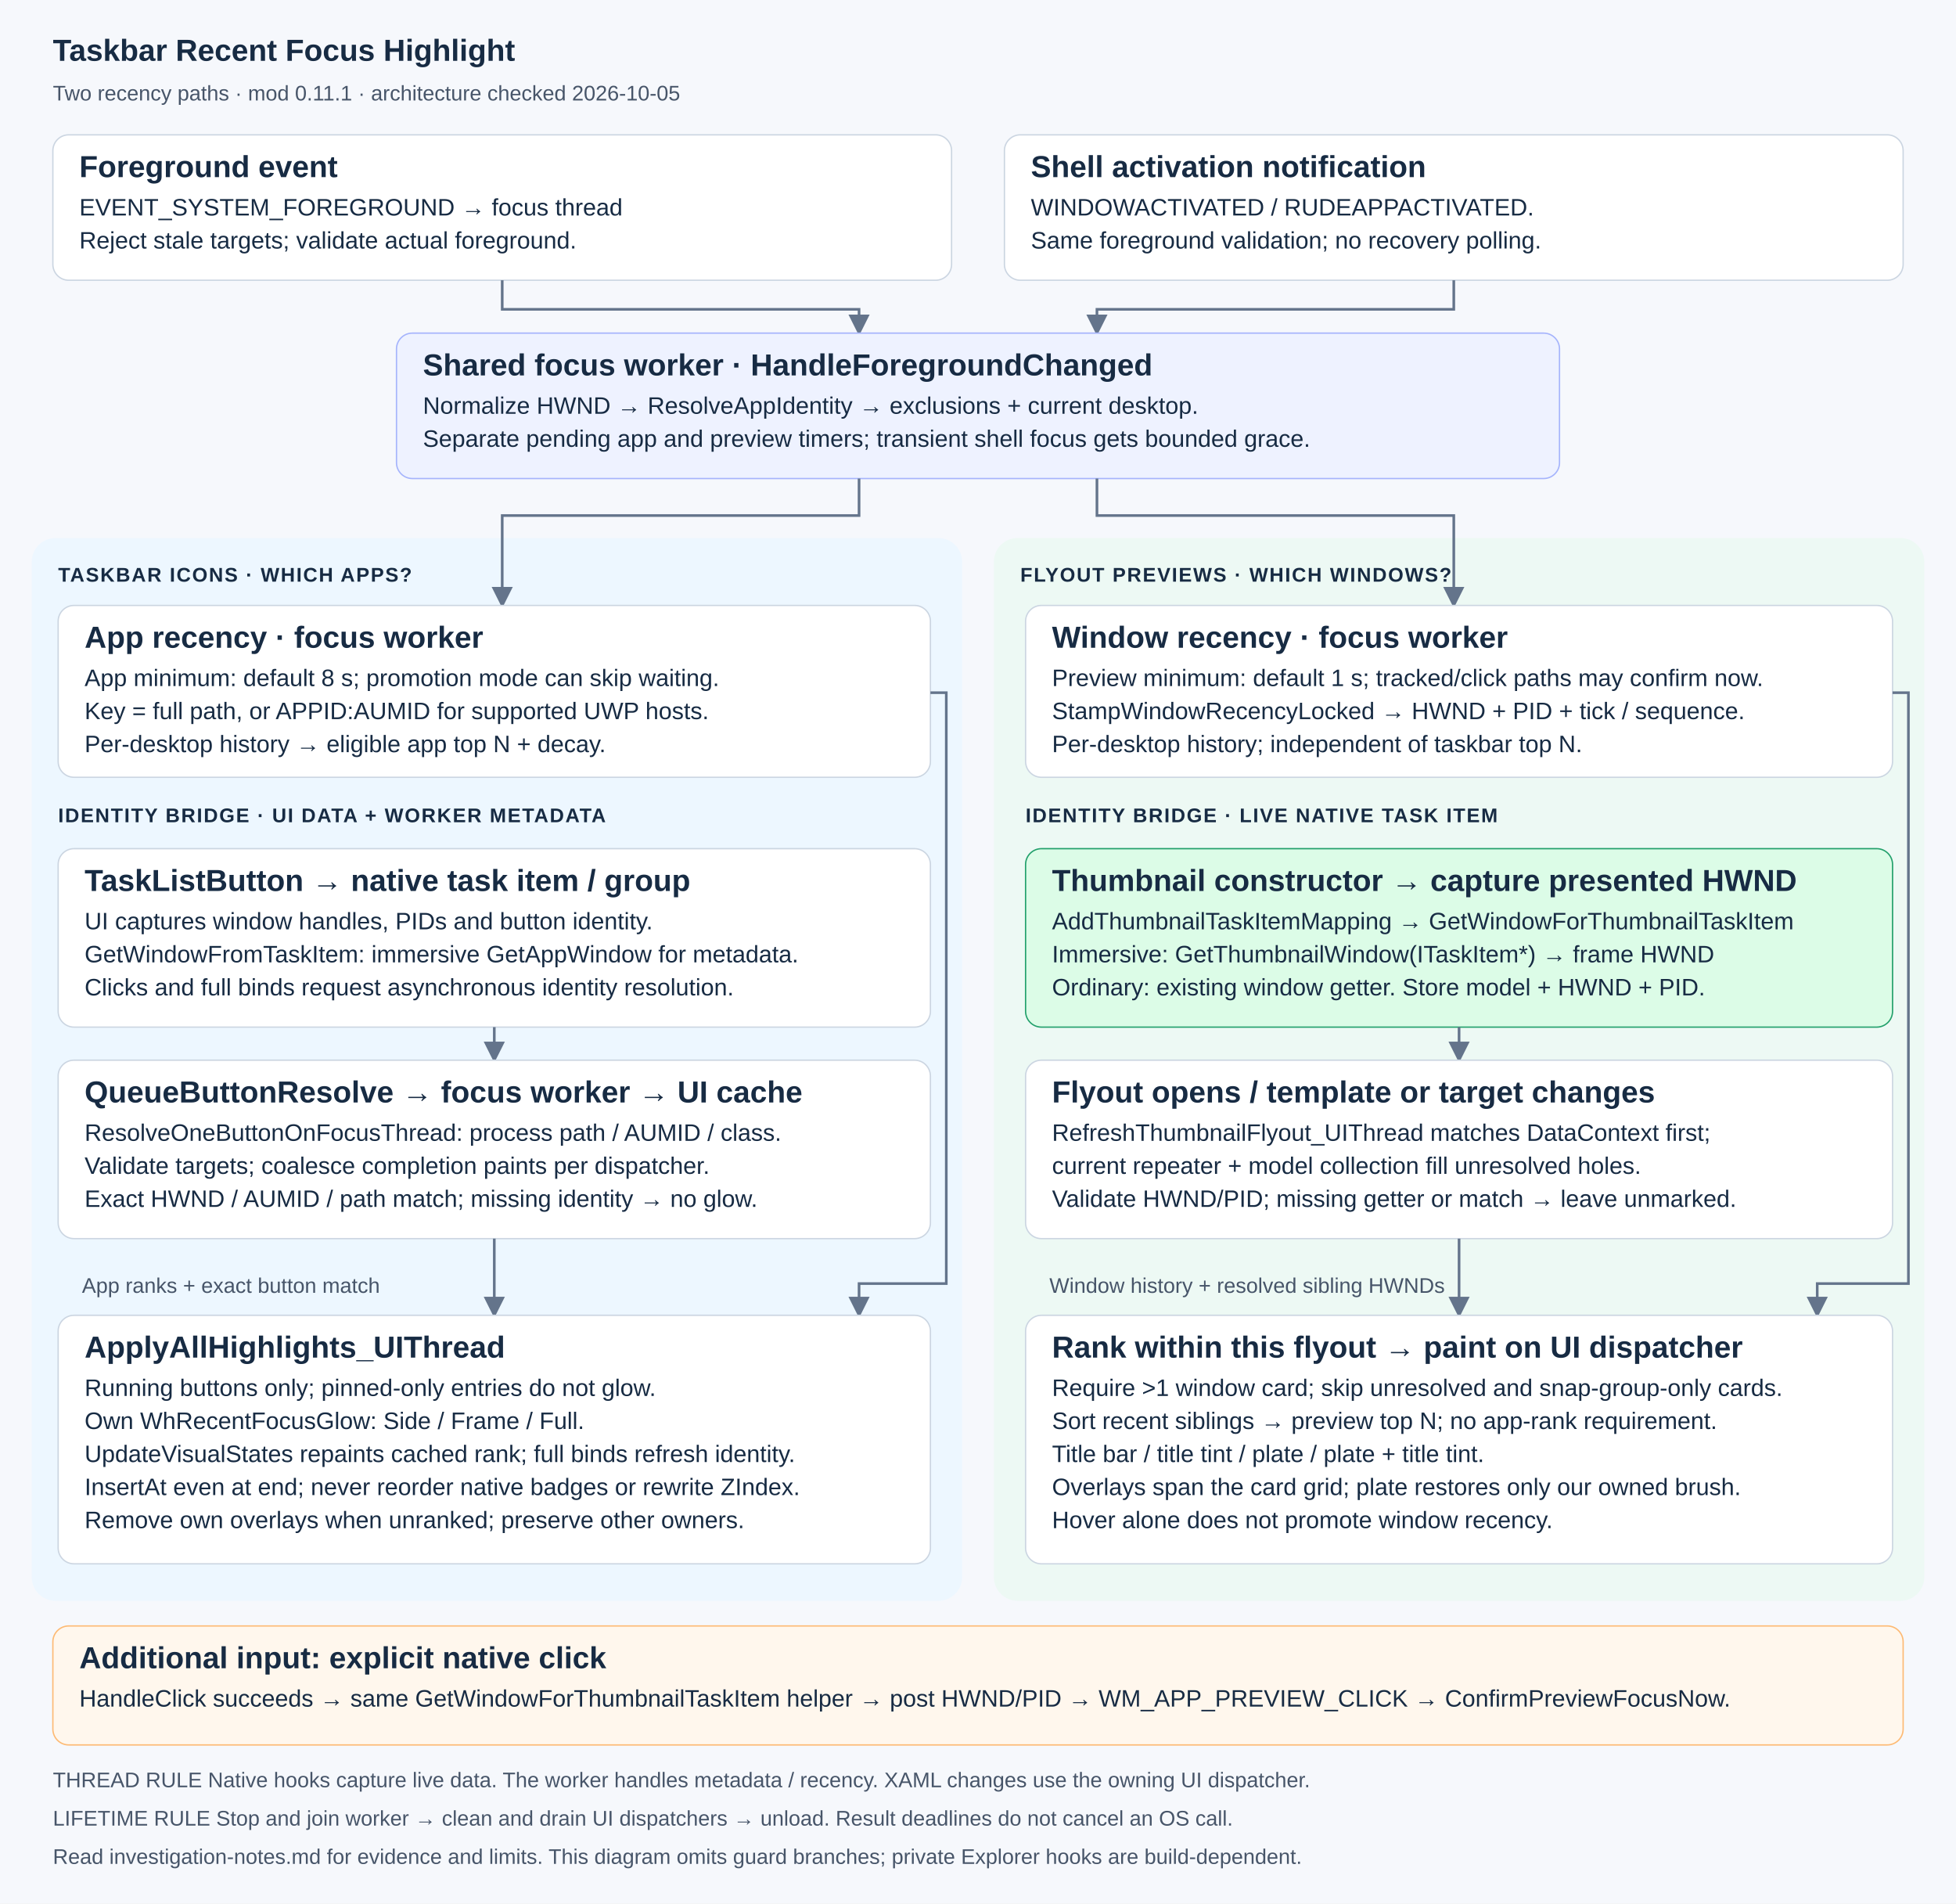
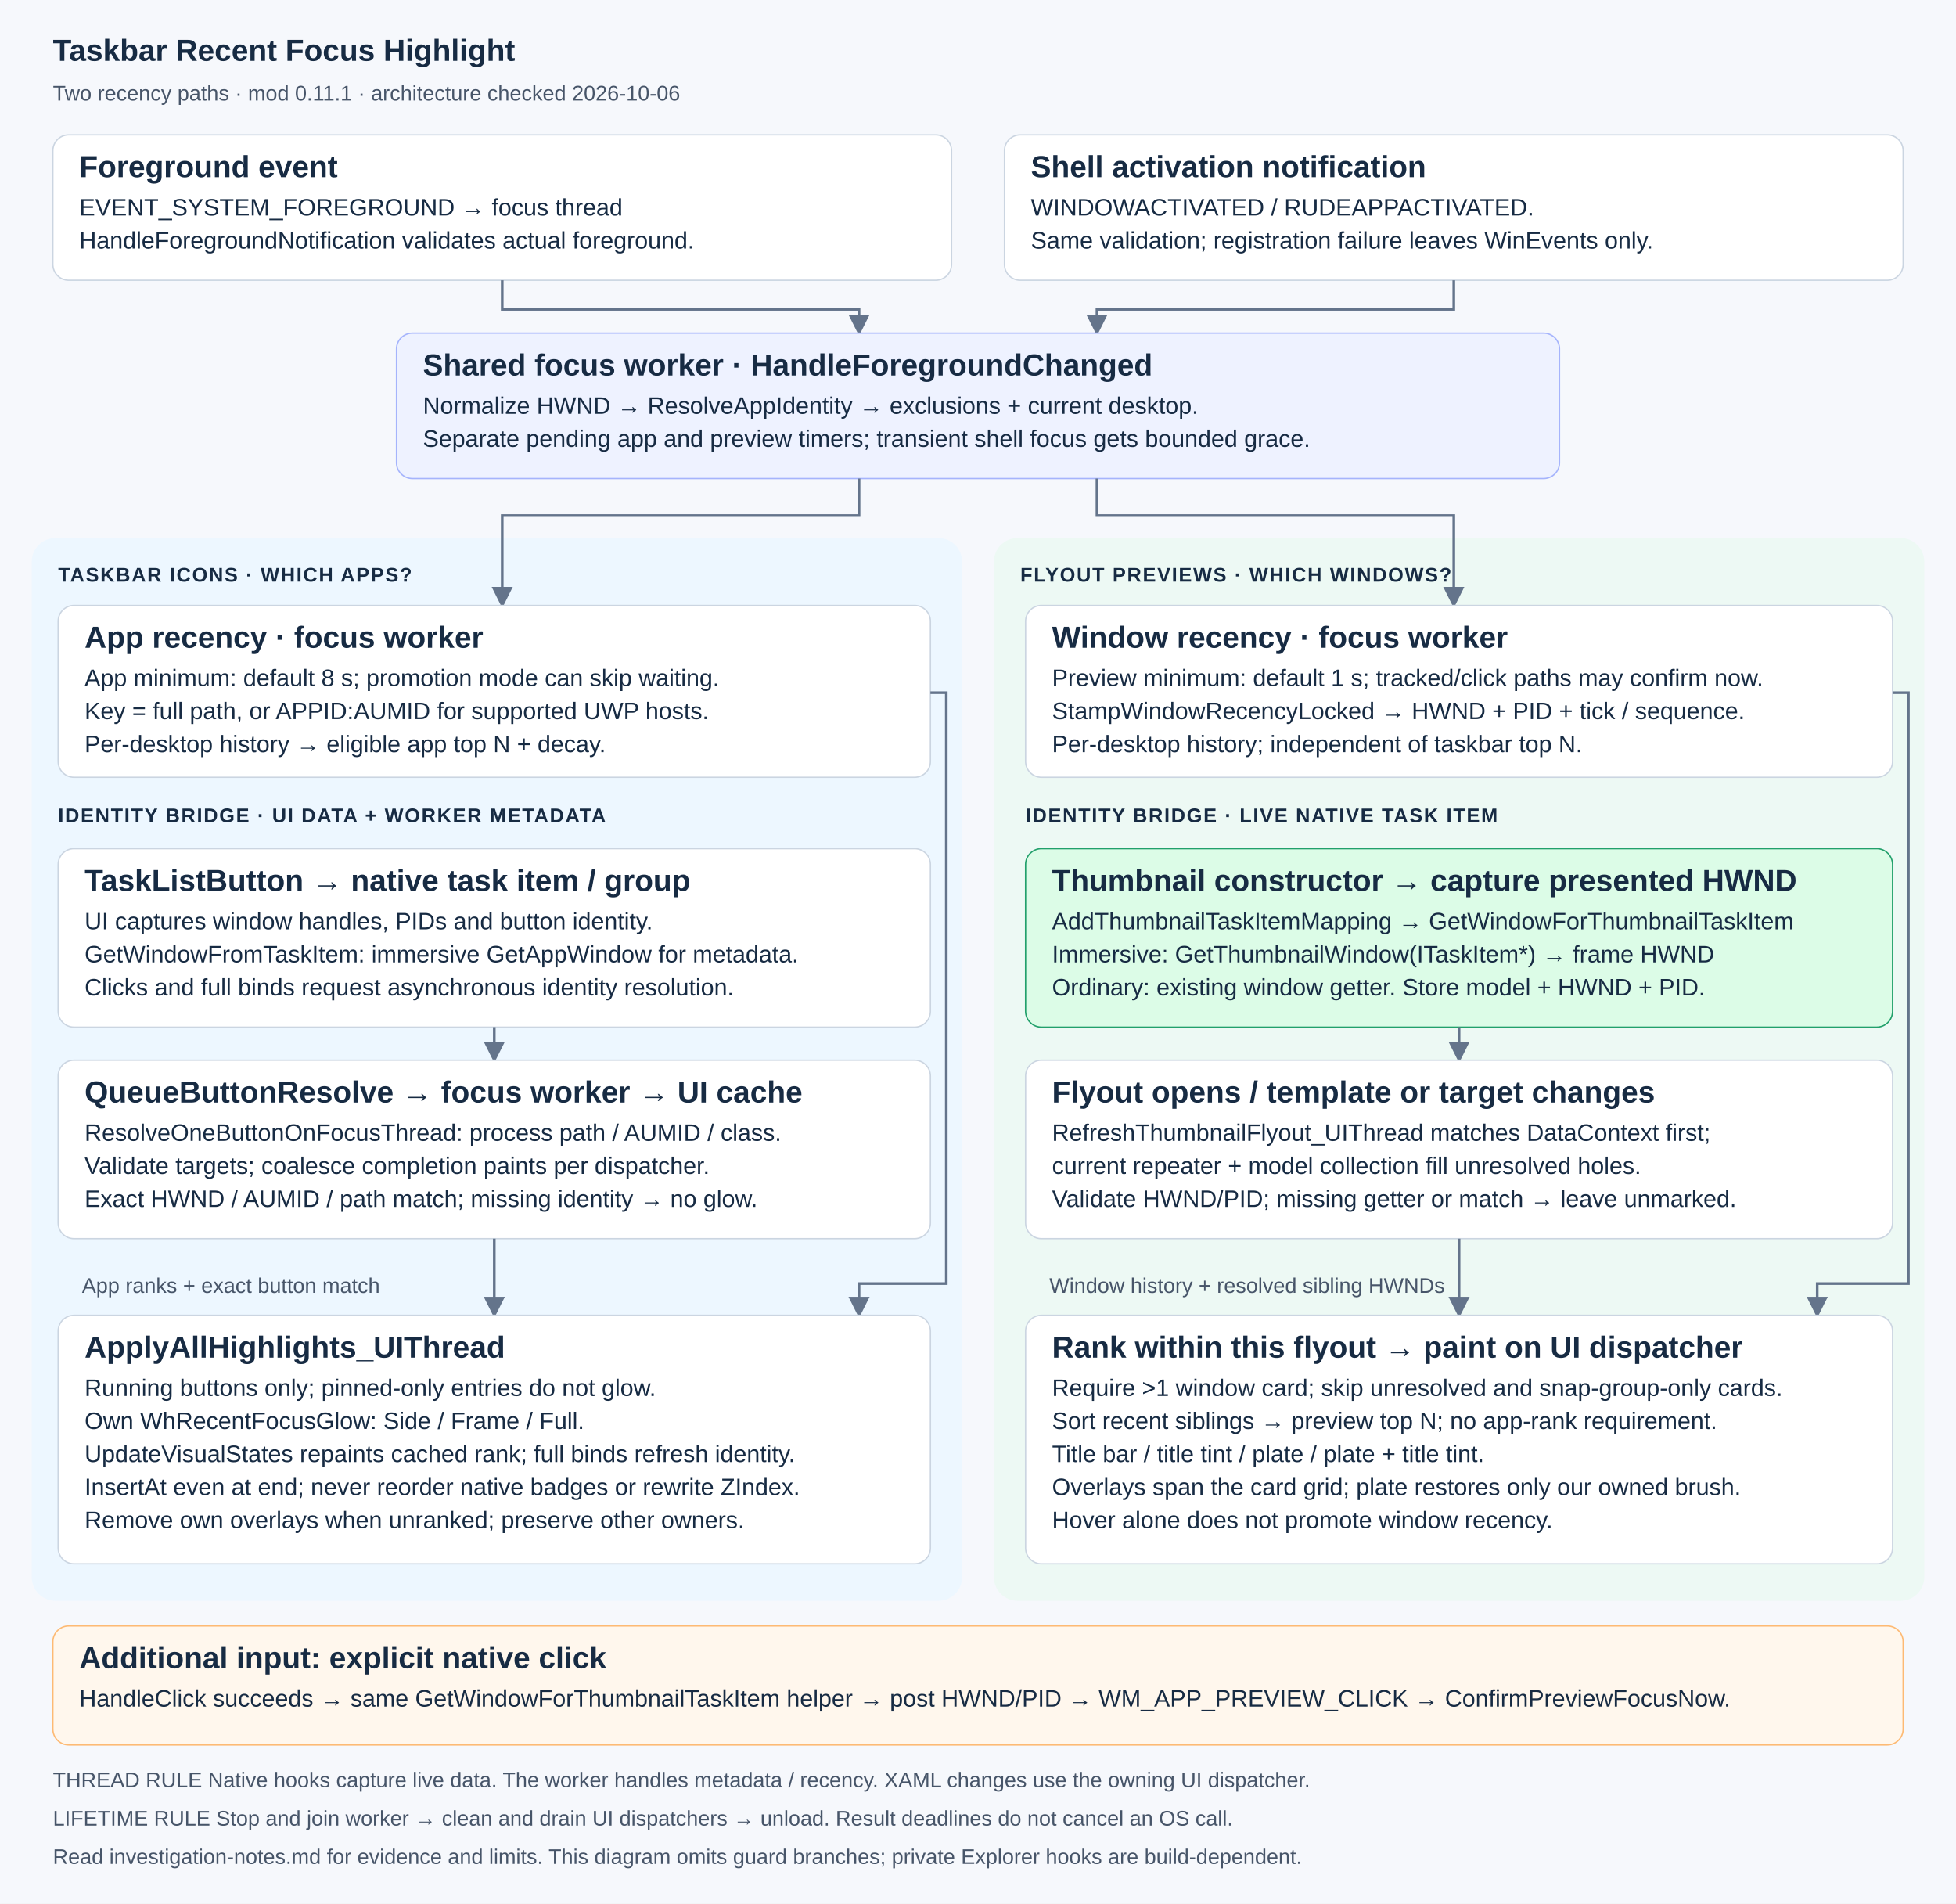
<svg xmlns="http://www.w3.org/2000/svg" width="1480" height="1440" viewBox="0 0 1480 1440" role="img" aria-labelledby="title description">
  <defs>
    <marker id="arrow" markerWidth="8" markerHeight="8" refX="7" refY="4" orient="auto">
      <path d="M0 0L8 4L0 8Z" fill="#64748b" />
    </marker>
  </defs>
  <style>text{font-family:Segoe UI,Arial,sans-serif;fill:#172b43} .heading{font-size:23px;font-weight:700}.body{font-size:18px}.small{font-size:16px;fill:#475569}.tag{font-size:15px;font-weight:700;letter-spacing:1px}.wire{fill:none;stroke:#64748b;stroke-width:2;marker-end:url(#arrow)}</style>
  <rect width="1480" height="1440" fill="#f6f8fc" />
  <text x="40" y="46" class="heading">Taskbar Recent Focus Highlight</text>
-   <text x="40" y="76" class="small">Two recency paths · mod 0.11.1 · architecture checked 2026-10-05</text>
+   <text x="40" y="76" class="small">Two recency paths · mod 0.11.1 · architecture checked 2026-10-06</text>
  <rect x="40" y="102" width="680" height="110" rx="12" fill="#fff" stroke="#cbd5e1" />
  <text x="60" y="134" class="heading">Foreground event</text>
  <text x="60" y="163" class="body">EVENT_SYSTEM_FOREGROUND → focus thread</text>
-   <text x="60" y="188" class="body">Reject stale targets; validate actual foreground.</text>
+   <text x="60" y="188" class="body">HandleForegroundNotification validates actual foreground.</text>
  <rect x="760" y="102" width="680" height="110" rx="12" fill="#fff" stroke="#cbd5e1" />
  <text x="780" y="134" class="heading">Shell activation notification</text>
  <text x="780" y="163" class="body">WINDOWACTIVATED / RUDEAPPACTIVATED.</text>
-   <text x="780" y="188" class="body">Same foreground validation; no recovery polling.</text>
+   <text x="780" y="188" class="body">Same validation; registration failure leaves WinEvents only.</text>
  <path class="wire" d="M380 212 V234 H650 V252" />
  <path class="wire" d="M1100 212 V234 H830 V252" />
  <rect x="300" y="252" width="880" height="110" rx="12" fill="#eef2ff" stroke="#a5b4fc" />
  <text x="320" y="284" class="heading">Shared focus worker · HandleForegroundChanged</text>
  <text x="320" y="313" class="body">Normalize HWND → ResolveAppIdentity → exclusions + current desktop.</text>
  <text x="320" y="338" class="body">Separate pending app and preview timers; transient shell focus gets bounded grace.</text>
  <rect x="24" y="407" width="704" height="804" rx="18" fill="#edf7ff" />
  <rect x="752" y="407" width="704" height="804" rx="18" fill="#edf9f4" />
  <text x="44" y="440" class="tag">TASKBAR ICONS · WHICH APPS?</text>
  <text x="772" y="440" class="tag">FLYOUT PREVIEWS · WHICH WINDOWS?</text>
  <path class="wire" d="M650 362 V390 H380 V458" />
  <path class="wire" d="M830 362 V390 H1100 V458" />
  <rect x="44" y="458" width="660" height="130" rx="12" fill="#fff" stroke="#cbd5e1" />
  <text x="64" y="490" class="heading">App recency · focus worker</text>
  <text x="64" y="519" class="body">App minimum: default 8 s; promotion mode can skip waiting.</text>
  <text x="64" y="544" class="body">Key = full path, or APPID:AUMID for supported UWP hosts.</text>
  <text x="64" y="569" class="body">Per-desktop history → eligible app top N + decay.</text>
  <rect x="776" y="458" width="656" height="130" rx="12" fill="#fff" stroke="#cbd5e1" />
  <text x="796" y="490" class="heading">Window recency · focus worker</text>
  <text x="796" y="519" class="body">Preview minimum: default 1 s; tracked/click paths may confirm now.</text>
  <text x="796" y="544" class="body">StampWindowRecencyLocked → HWND + PID + tick / sequence.</text>
  <text x="796" y="569" class="body">Per-desktop history; independent of taskbar top N.</text>
  <text x="44" y="622" class="tag">IDENTITY BRIDGE · UI DATA + WORKER METADATA</text>
  <rect x="44" y="642" width="660" height="135" rx="12" fill="#fff" stroke="#cbd5e1" />
  <text x="64" y="674" class="heading">TaskListButton → native task item / group</text>
  <text x="64" y="703" class="body">UI captures window handles, PIDs and button identity.</text>
  <text x="64" y="728" class="body">GetWindowFromTaskItem: immersive GetAppWindow for metadata.</text>
  <text x="64" y="753" class="body">Clicks and full binds request asynchronous identity resolution.</text>
  <path class="wire" d="M374 777 V802" />
  <rect x="44" y="802" width="660" height="135" rx="12" fill="#fff" stroke="#cbd5e1" />
  <text x="64" y="834" class="heading">QueueButtonResolve → focus worker → UI cache</text>
  <text x="64" y="863" class="body">ResolveOneButtonOnFocusThread: process path / AUMID / class.</text>
  <text x="64" y="888" class="body">Validate targets; coalesce completion paints per dispatcher.</text>
  <text x="64" y="913" class="body">Exact HWND / AUMID / path match; missing identity → no glow.</text>
  <text x="776" y="622" class="tag">IDENTITY BRIDGE · LIVE NATIVE TASK ITEM</text>
  <rect x="776" y="642" width="656" height="135" rx="12" fill="#dcfce7" stroke="#22a06b" />
  <text x="796" y="674" class="heading">Thumbnail constructor → capture presented HWND</text>
  <text x="796" y="703" class="body">AddThumbnailTaskItemMapping → GetWindowForThumbnailTaskItem</text>
  <text x="796" y="728" class="body">Immersive: GetThumbnailWindow(ITaskItem*) → frame HWND</text>
  <text x="796" y="753" class="body">Ordinary: existing window getter. Store model + HWND + PID.</text>
  <path class="wire" d="M1104 777 V802" />
  <rect x="776" y="802" width="656" height="135" rx="12" fill="#fff" stroke="#cbd5e1" />
  <text x="796" y="834" class="heading">Flyout opens / template or target changes</text>
  <text x="796" y="863" class="body">RefreshThumbnailFlyout_UIThread matches DataContext first;</text>
  <text x="796" y="888" class="body">current repeater + model collection fill unresolved holes.</text>
  <text x="796" y="913" class="body">Validate HWND/PID; missing getter or match → leave unmarked.</text>
  <path class="wire" d="M374 937 V995" />
  <path class="wire" d="M1104 937 V995" />
  <path class="wire" d="M704 524 H716 V971 H650 V995" />
  <path class="wire" d="M1432 524 H1444 V971 H1375 V995" />
  <text x="62" y="978" class="small">App ranks + exact button match</text>
  <text x="794" y="978" class="small">Window history + resolved sibling HWNDs</text>
  <rect x="44" y="995" width="660" height="188" rx="12" fill="#fff" stroke="#cbd5e1" />
  <text x="64" y="1027" class="heading">ApplyAllHighlights_UIThread</text>
  <text x="64" y="1056" class="body">Running buttons only; pinned-only entries do not glow.</text>
  <text x="64" y="1081" class="body">Own WhRecentFocusGlow: Side / Frame / Full.</text>
  <text x="64" y="1106" class="body">UpdateVisualStates repaints cached rank; full binds refresh identity.</text>
  <text x="64" y="1131" class="body">InsertAt even at end; never reorder native badges or rewrite ZIndex.</text>
  <text x="64" y="1156" class="body">Remove own overlays when unranked; preserve other owners.</text>
  <rect x="776" y="995" width="656" height="188" rx="12" fill="#fff" stroke="#cbd5e1" />
  <text x="796" y="1027" class="heading">Rank within this flyout → paint on UI dispatcher</text>
  <text x="796" y="1056" class="body">Require &gt;1 window card; skip unresolved and snap-group-only cards.</text>
  <text x="796" y="1081" class="body">Sort recent siblings → preview top N; no app-rank requirement.</text>
  <text x="796" y="1106" class="body">Title bar / title tint / plate / plate + title tint.</text>
  <text x="796" y="1131" class="body">Overlays span the card grid; plate restores only our owned brush.</text>
  <text x="796" y="1156" class="body">Hover alone does not promote window recency.</text>
  <rect x="40" y="1230" width="1400" height="90" rx="12" fill="#fff7ed" stroke="#fdba74" />
  <text x="60" y="1262" class="heading">Additional input: explicit native click</text>
  <text x="60" y="1291" class="body">HandleClick succeeds → same GetWindowForThumbnailTaskItem helper → post HWND/PID → WM_APP_PREVIEW_CLICK → ConfirmPreviewFocusNow.</text>
  <text x="40" y="1352" class="small">THREAD RULE  Native hooks capture live data. The worker handles metadata / recency. XAML changes use the owning UI dispatcher.</text>
  <text x="40" y="1381" class="small">LIFETIME RULE  Stop and join worker → clean and drain UI dispatchers → unload. Result deadlines do not cancel an OS call.</text>
  <text x="40" y="1410" class="small">Read investigation-notes.md for evidence and limits. This diagram omits guard branches; private Explorer hooks are build-dependent.</text>
</svg>
